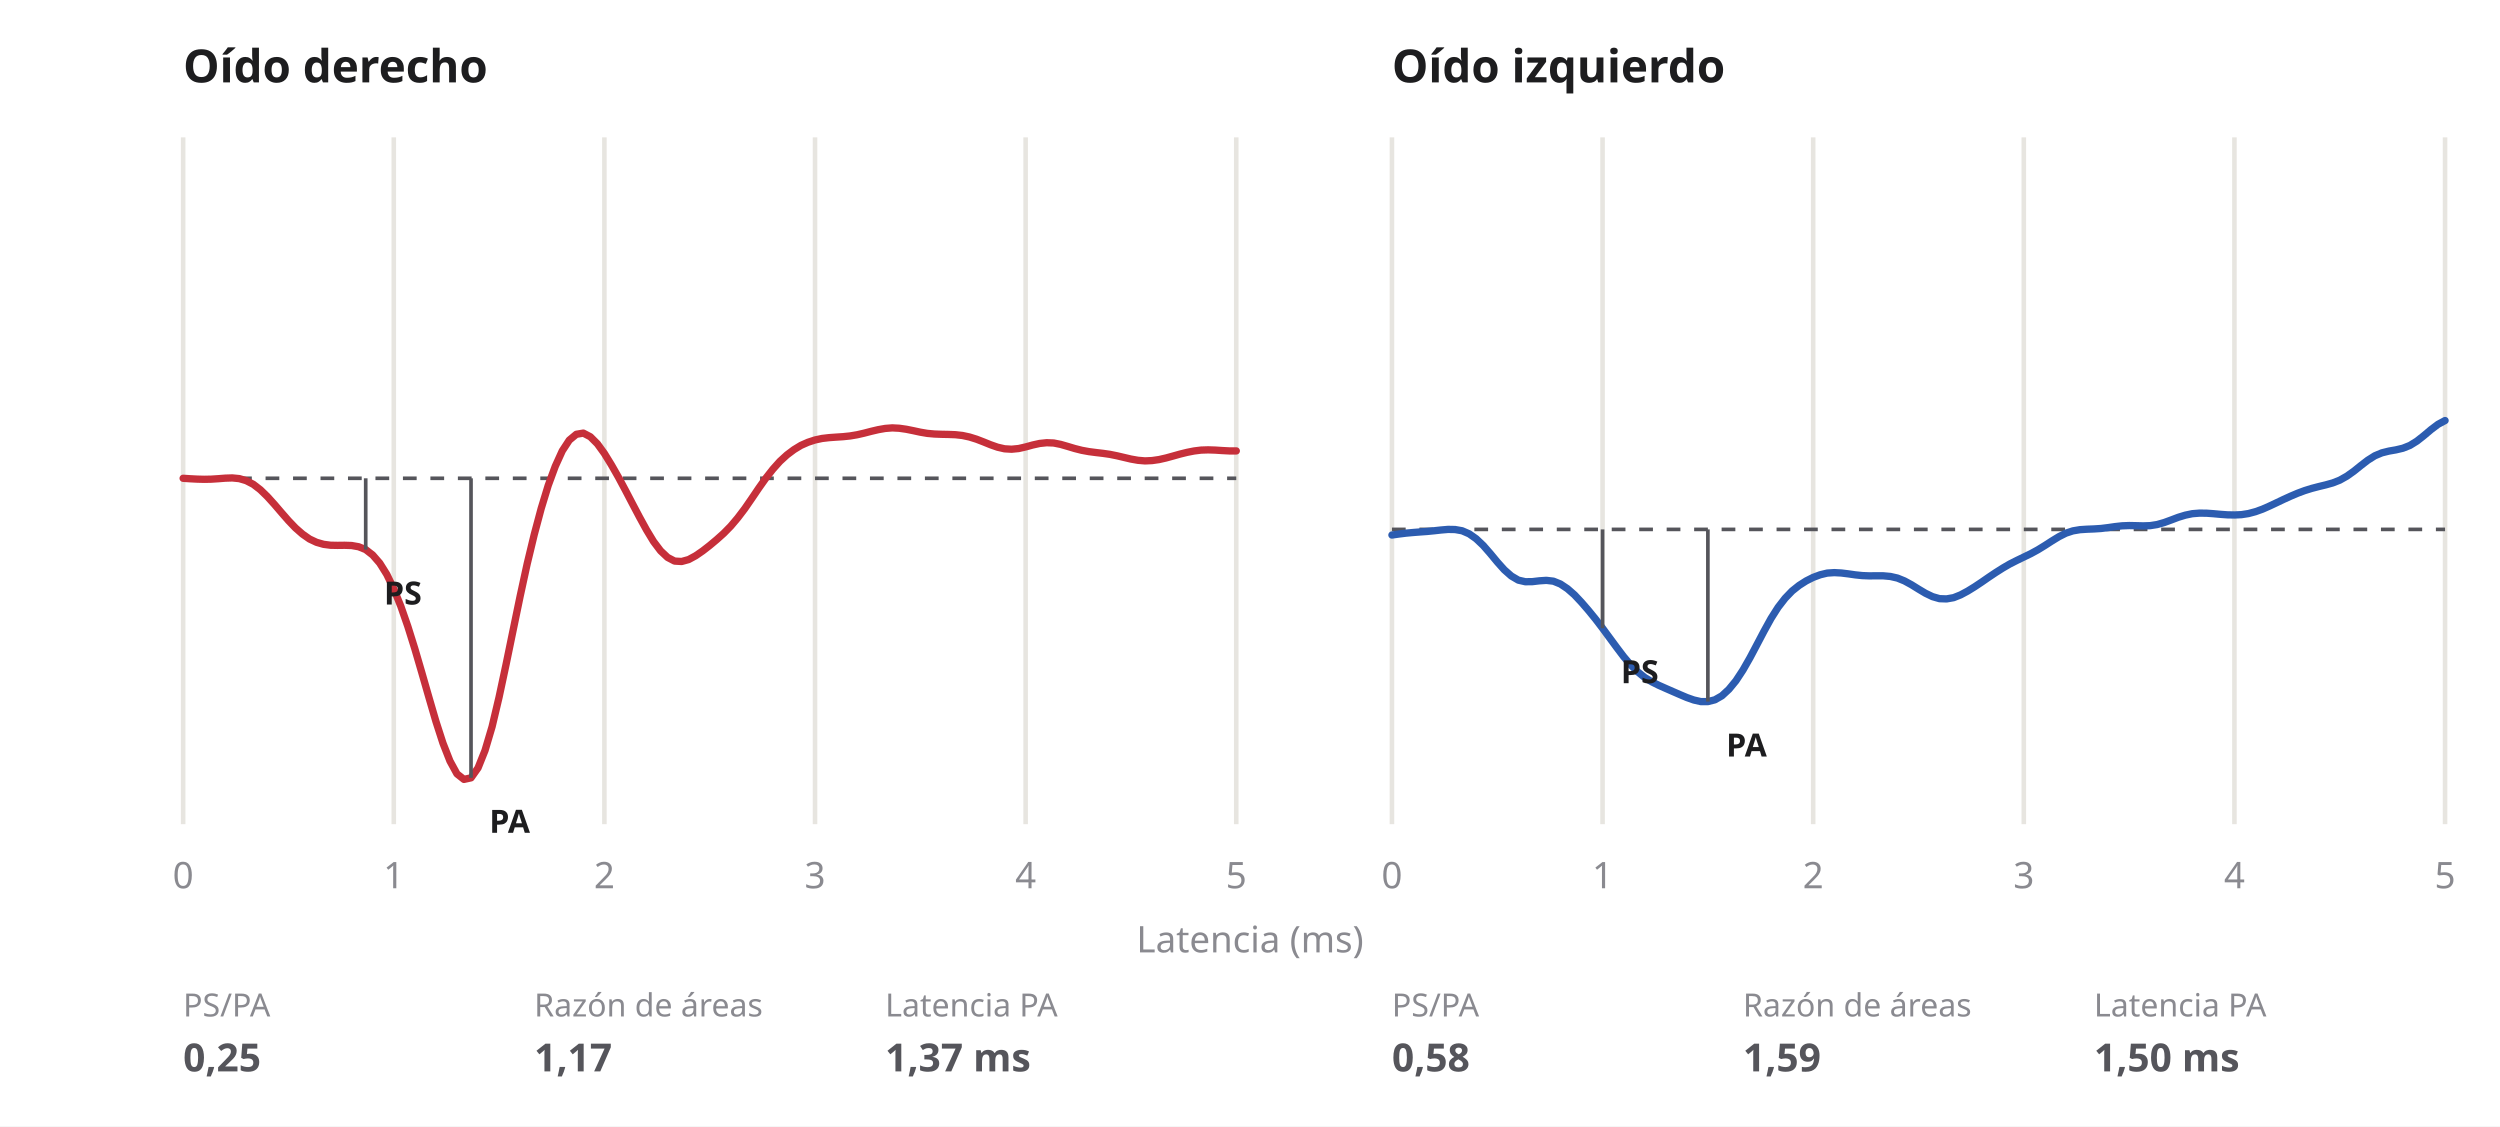
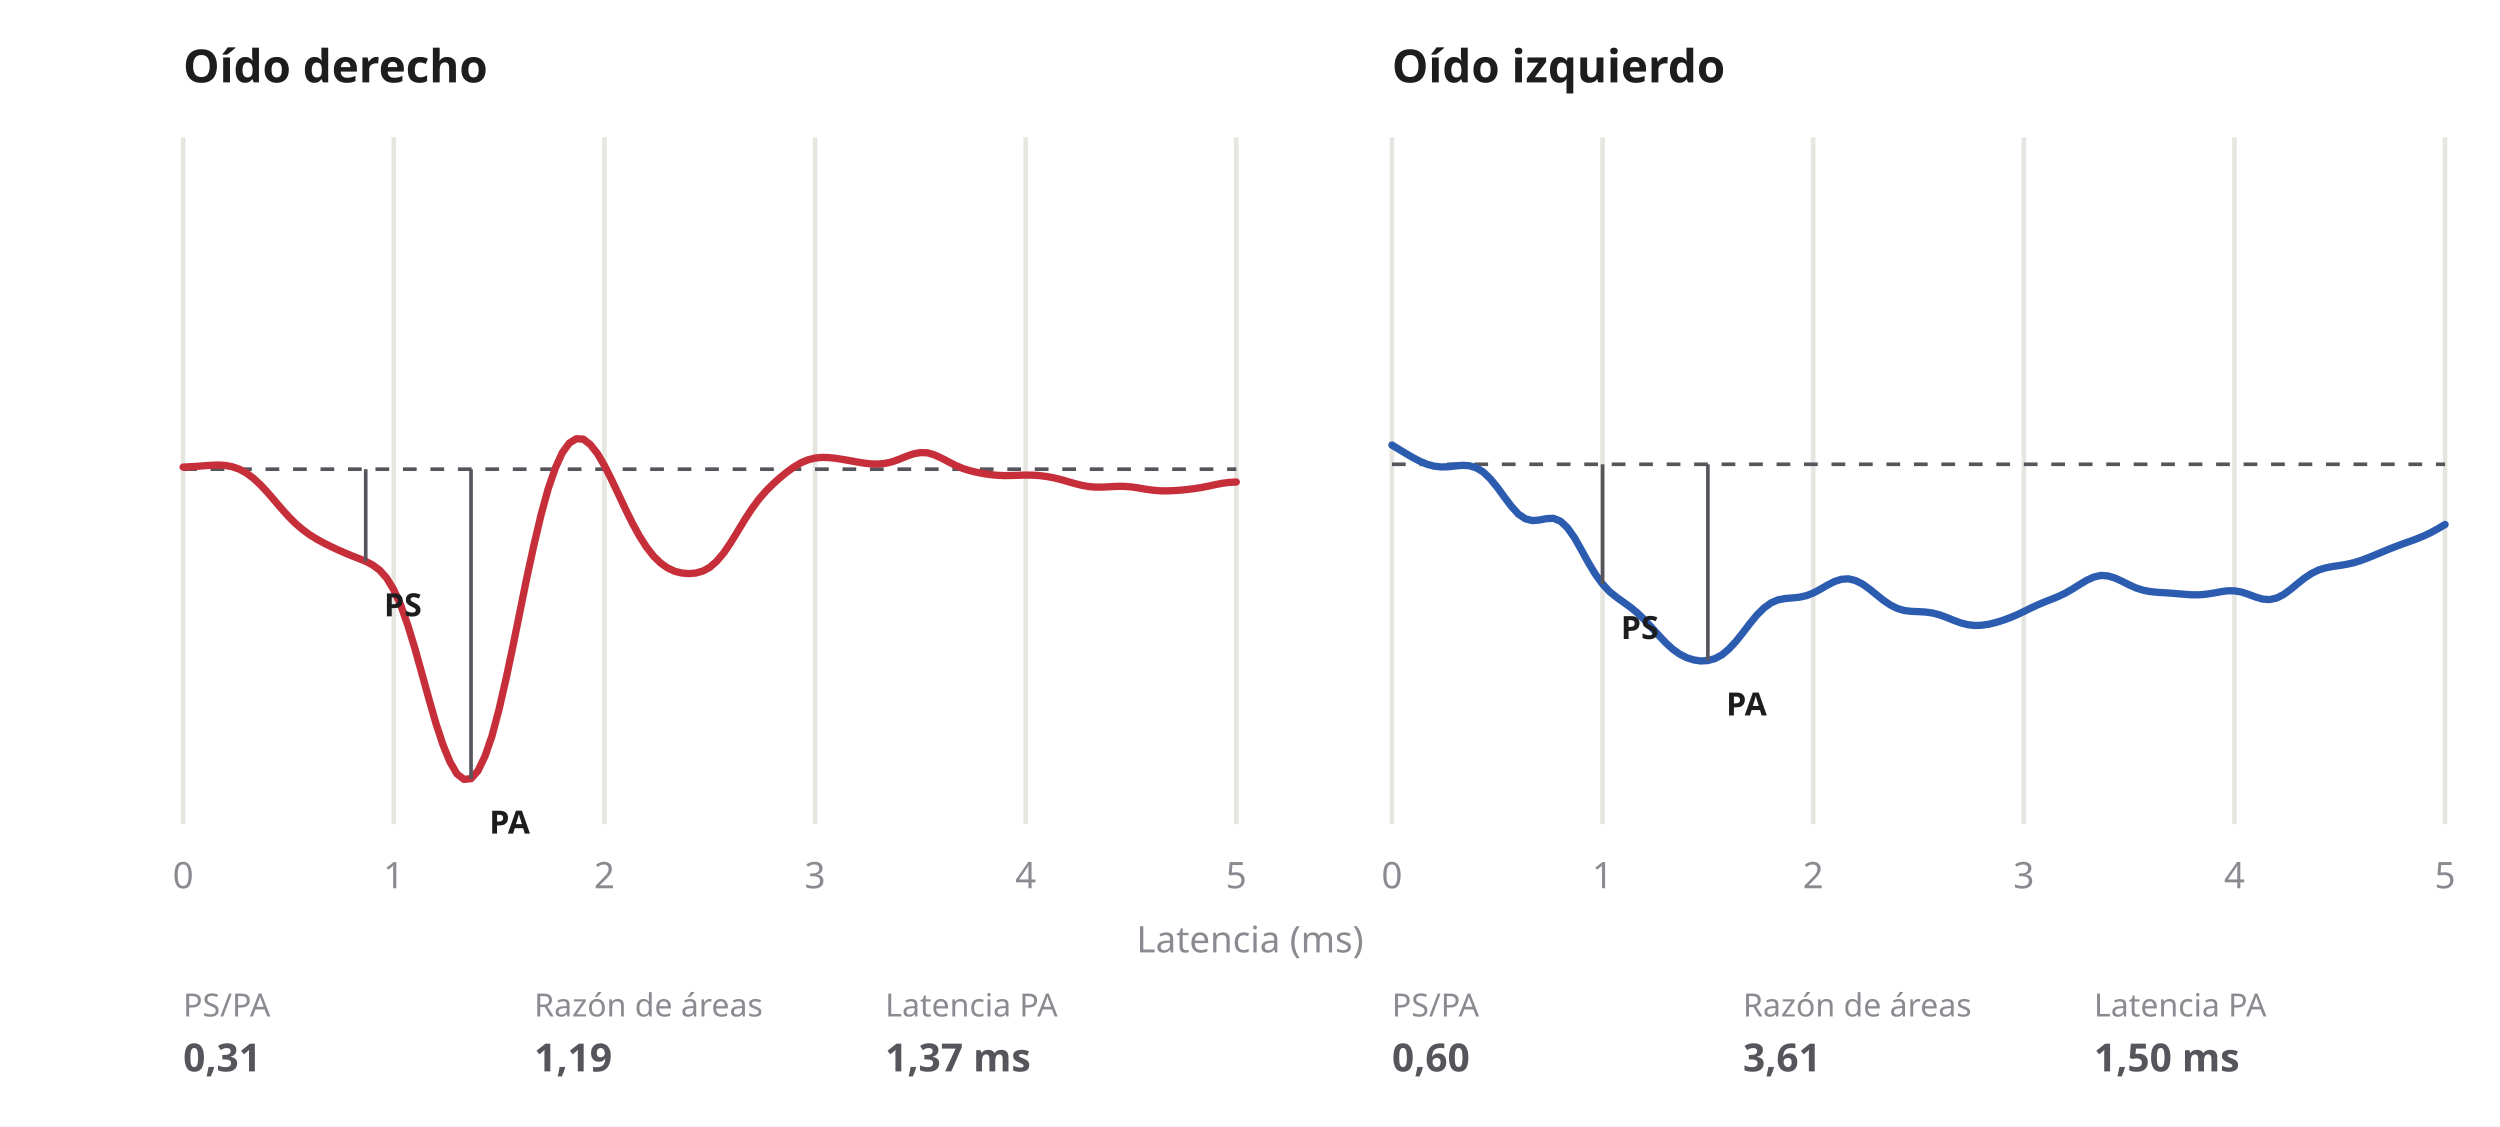
<svg xmlns="http://www.w3.org/2000/svg" viewBox="0 0 546 246" width="546" height="246" font-family="'Plus Jakarta Sans', sans-serif">
  <rect width="100%" height="100%" fill="#ffffff" />
  <line x1="40" y1="30" x2="40" y2="180" stroke="#e7e5e0" stroke-width="1" />
  <text x="40" y="194" font-size="8" fill="#8a8a90" text-anchor="middle" font-weight="400">0</text>
  <line x1="86" y1="30" x2="86" y2="180" stroke="#e7e5e0" stroke-width="1" />
  <text x="86" y="194" font-size="8" fill="#8a8a90" text-anchor="middle" font-weight="400">1</text>
  <line x1="132" y1="30" x2="132" y2="180" stroke="#e7e5e0" stroke-width="1" />
  <text x="132" y="194" font-size="8" fill="#8a8a90" text-anchor="middle" font-weight="400">2</text>
  <line x1="178" y1="30" x2="178" y2="180" stroke="#e7e5e0" stroke-width="1" />
  <text x="178" y="194" font-size="8" fill="#8a8a90" text-anchor="middle" font-weight="400">3</text>
  <line x1="224" y1="30" x2="224" y2="180" stroke="#e7e5e0" stroke-width="1" />
  <text x="224" y="194" font-size="8" fill="#8a8a90" text-anchor="middle" font-weight="400">4</text>
  <line x1="270" y1="30" x2="270" y2="180" stroke="#e7e5e0" stroke-width="1" />
  <text x="270" y="194" font-size="8" fill="#8a8a90" text-anchor="middle" font-weight="400">5</text>
  <text x="40" y="18" font-size="10" fill="#1d1d1f" text-anchor="start" font-weight="600">Oído derecho</text>
-   <line x1="40" y1="104.46" x2="270" y2="104.46" stroke="#55555b" stroke-width="0.8" stroke-dasharray="3 3" />
-   <path d="M40,104.46 L41.53,104.56 L43.07,104.64 L44.6,104.68 L46.13,104.65 L47.67,104.55 L49.2,104.43 L50.73,104.38 L52.27,104.53 L53.8,104.99 L55.33,105.78 L56.87,106.97 L58.4,108.46 L59.93,110.15 L61.47,111.95 L63,113.7 L64.53,115.3 L66.07,116.65 L67.6,117.72 L69.13,118.44 L70.67,118.88 L72.2,119.08 L73.73,119.11 L75.27,119.09 L76.8,119.14 L78.33,119.41 L79.87,120.03 L81.4,121.22 L82.93,122.98 L84.47,125.44 L86,128.61 L87.53,132.38 L89.07,136.81 L90.6,141.7 L92.13,146.93 L93.67,152.29 L95.2,157.54 L96.73,162.28 L98.27,166.21 L99.8,169.01 L101.33,170.22 L102.87,169.88 L104.4,167.72 L105.93,163.9 L107.47,158.71 L109,152.24 L110.53,145.08 L112.07,137.6 L113.6,130.2 L115.13,123.16 L116.67,116.77 L118.2,111.04 L119.73,106.02 L121.27,101.84 L122.8,98.47 L124.33,96.13 L125.87,94.85 L127.4,94.59 L128.93,95.39 L130.47,96.93 L132,99.04 L133.53,101.53 L135.07,104.23 L136.6,107.09 L138.13,110.02 L139.67,112.94 L141.2,115.73 L142.73,118.26 L144.27,120.3 L145.8,121.74 L147.33,122.54 L148.87,122.63 L150.4,122.21 L151.93,121.38 L153.47,120.32 L155,119.13 L156.53,117.85 L158.07,116.47 L159.6,114.91 L161.13,113.1 L162.67,111.07 L164.2,108.85 L165.73,106.59 L167.27,104.42 L168.8,102.47 L170.33,100.76 L171.87,99.35 L173.4,98.2 L174.93,97.27 L176.47,96.59 L178,96.09 L179.53,95.76 L181.07,95.58 L182.6,95.47 L184.13,95.37 L185.67,95.21 L187.2,94.95 L188.73,94.6 L190.27,94.2 L191.8,93.84 L193.33,93.57 L194.87,93.45 L196.4,93.53 L197.93,93.75 L199.47,94.06 L201,94.39 L202.53,94.65 L204.07,94.79 L205.6,94.85 L207.13,94.88 L208.67,94.94 L210.2,95.11 L211.73,95.44 L213.27,95.92 L214.8,96.51 L216.33,97.13 L217.87,97.67 L219.4,98.02 L220.93,98.11 L222.47,97.96 L224,97.61 L225.53,97.19 L227.07,96.85 L228.6,96.69 L230.13,96.75 L231.67,97.06 L233.2,97.5 L234.73,97.96 L236.27,98.35 L237.8,98.63 L239.33,98.83 L240.87,99.01 L242.4,99.23 L243.93,99.54 L245.47,99.9 L247,100.26 L248.53,100.53 L250.07,100.66 L251.6,100.59 L253.13,100.37 L254.67,100.02 L256.2,99.6 L257.73,99.17 L259.27,98.79 L260.8,98.49 L262.33,98.3 L263.87,98.25 L265.4,98.3 L266.93,98.4 L268.47,98.48 L270,98.48" fill="none" stroke="#c62f3a" stroke-width="1.6" stroke-opacity="1.0" stroke-linejoin="round" stroke-linecap="round" />
-   <line x1="79.87" y1="104.46" x2="79.87" y2="120.03" stroke="#55555b" stroke-width="0.8" />
-   <text x="83.87" y="132.03" font-size="7" fill="#1d1d1f" text-anchor="start" font-weight="600">PS</text>
-   <line x1="102.87" y1="104.46" x2="102.87" y2="169.88" stroke="#55555b" stroke-width="0.8" />
-   <text x="106.87" y="181.88" font-size="7" fill="#1d1d1f" text-anchor="start" font-weight="600">PA</text>
+   <line x1="40" y1="102.47" x2="270" y2="102.47" stroke="#55555b" stroke-width="0.8" stroke-dasharray="3 3" />
+   <path d="M40,102.02 L41.53,101.93 L43.07,101.84 L44.6,101.72 L46.13,101.62 L47.67,101.56 L49.2,101.65 L50.73,101.94 L52.27,102.47 L53.8,103.31 L55.33,104.44 L56.87,105.87 L58.4,107.51 L59.93,109.28 L61.47,111.08 L63,112.79 L64.53,114.32 L66.07,115.64 L67.6,116.77 L69.13,117.72 L70.67,118.57 L72.2,119.34 L73.73,120.05 L75.27,120.73 L76.8,121.37 L78.33,121.97 L79.87,122.6 L81.4,123.4 L82.93,124.54 L84.47,126.28 L86,128.82 L87.53,132.2 L89.07,136.56 L90.6,141.58 L92.13,147.06 L93.67,152.63 L95.2,157.96 L96.73,162.62 L98.27,166.38 L99.8,169.03 L101.33,170.22 L102.87,170.06 L104.4,168.34 L105.93,165.14 L107.47,160.67 L109,154.87 L110.53,148.21 L112.07,140.92 L113.6,133.35 L115.13,125.83 L116.67,118.76 L118.2,112.31 L119.73,106.73 L121.27,102.28 L122.8,98.88 L124.33,96.77 L125.87,95.82 L127.4,95.91 L128.93,97.1 L130.47,99.05 L132,101.65 L133.53,104.69 L135.07,107.94 L136.6,111.2 L138.13,114.3 L139.67,117.1 L141.2,119.49 L142.73,121.46 L144.27,122.96 L145.8,124.04 L147.33,124.76 L148.87,125.14 L150.4,125.28 L151.93,125.16 L153.47,124.73 L155,123.92 L156.53,122.57 L158.07,120.75 L159.6,118.5 L161.13,116 L162.67,113.46 L164.2,111.12 L165.73,109.04 L167.27,107.26 L168.8,105.73 L170.33,104.35 L171.87,103.1 L173.4,101.99 L174.93,101.07 L176.47,100.43 L178,100.04 L179.53,99.89 L181.07,99.94 L182.6,100.11 L184.13,100.35 L185.67,100.62 L187.2,100.9 L188.73,101.14 L190.27,101.32 L191.8,101.35 L193.33,101.2 L194.87,100.85 L196.4,100.3 L197.93,99.67 L199.47,99.13 L201,98.85 L202.53,98.89 L204.07,99.34 L205.6,100.04 L207.13,100.85 L208.67,101.63 L210.2,102.28 L211.73,102.77 L213.27,103.14 L214.8,103.44 L216.33,103.66 L217.87,103.81 L219.4,103.87 L220.93,103.85 L222.47,103.8 L224,103.76 L225.53,103.77 L227.07,103.87 L228.6,104.07 L230.13,104.35 L231.67,104.73 L233.2,105.17 L234.73,105.61 L236.27,105.99 L237.8,106.27 L239.33,106.39 L240.87,106.38 L242.4,106.3 L243.93,106.22 L245.47,106.22 L247,106.33 L248.53,106.55 L250.07,106.82 L251.6,107.04 L253.13,107.18 L254.67,107.21 L256.2,107.16 L257.73,107.06 L259.27,106.91 L260.8,106.72 L262.33,106.48 L263.87,106.18 L265.4,105.85 L266.93,105.55 L268.47,105.35 L270,105.27" fill="none" stroke="#c62f3a" stroke-width="1.6" stroke-opacity="1.0" stroke-linejoin="round" stroke-linecap="round" />
+   <line x1="79.87" y1="102.47" x2="79.87" y2="122.6" stroke="#55555b" stroke-width="0.8" />
+   <text x="83.87" y="134.6" font-size="7" fill="#1d1d1f" text-anchor="start" font-weight="600">PS</text>
+   <line x1="102.87" y1="102.47" x2="102.87" y2="170.06" stroke="#55555b" stroke-width="0.8" />
+   <text x="106.87" y="182.06" font-size="7" fill="#1d1d1f" text-anchor="start" font-weight="600">PA</text>
  <text x="40" y="222" font-size="7" fill="#8a8a90" text-anchor="start" font-weight="400">PS/PA</text>
-   <text x="40" y="234" font-size="8.5" fill="#55555b" text-anchor="start" font-weight="600">0,25</text>
+   <text x="40" y="234" font-size="8.5" fill="#55555b" text-anchor="start" font-weight="600">0,31</text>
  <text x="116.67" y="222" font-size="7" fill="#8a8a90" text-anchor="start" font-weight="400">Razón de áreas</text>
-   <text x="116.67" y="234" font-size="8.5" fill="#55555b" text-anchor="start" font-weight="600">1,17</text>
+   <text x="116.67" y="234" font-size="8.5" fill="#55555b" text-anchor="start" font-weight="600">1,19</text>
  <text x="193.33" y="222" font-size="7" fill="#8a8a90" text-anchor="start" font-weight="400">Latencia PA</text>
  <text x="193.33" y="234" font-size="8.5" fill="#55555b" text-anchor="start" font-weight="600">1,37 ms</text>
  <line x1="304" y1="30" x2="304" y2="180" stroke="#e7e5e0" stroke-width="1" />
  <text x="304" y="194" font-size="8" fill="#8a8a90" text-anchor="middle" font-weight="400">0</text>
  <line x1="350" y1="30" x2="350" y2="180" stroke="#e7e5e0" stroke-width="1" />
  <text x="350" y="194" font-size="8" fill="#8a8a90" text-anchor="middle" font-weight="400">1</text>
  <line x1="396" y1="30" x2="396" y2="180" stroke="#e7e5e0" stroke-width="1" />
  <text x="396" y="194" font-size="8" fill="#8a8a90" text-anchor="middle" font-weight="400">2</text>
  <line x1="442" y1="30" x2="442" y2="180" stroke="#e7e5e0" stroke-width="1" />
  <text x="442" y="194" font-size="8" fill="#8a8a90" text-anchor="middle" font-weight="400">3</text>
  <line x1="488" y1="30" x2="488" y2="180" stroke="#e7e5e0" stroke-width="1" />
  <text x="488" y="194" font-size="8" fill="#8a8a90" text-anchor="middle" font-weight="400">4</text>
  <line x1="534" y1="30" x2="534" y2="180" stroke="#e7e5e0" stroke-width="1" />
  <text x="534" y="194" font-size="8" fill="#8a8a90" text-anchor="middle" font-weight="400">5</text>
  <text x="304" y="18" font-size="10" fill="#1d1d1f" text-anchor="start" font-weight="600">Oído izquierdo</text>
-   <line x1="304" y1="115.62" x2="534" y2="115.62" stroke="#55555b" stroke-width="0.8" stroke-dasharray="3 3" />
-   <path d="M304,116.85 L305.53,116.63 L307.07,116.44 L308.6,116.3 L310.13,116.18 L311.67,116.07 L313.2,115.92 L314.73,115.75 L316.27,115.62 L317.8,115.65 L319.33,115.92 L320.87,116.59 L322.4,117.67 L323.93,119.12 L325.47,120.88 L327,122.73 L328.53,124.44 L330.07,125.8 L331.6,126.7 L333.13,127.05 L334.67,127.03 L336.2,126.85 L337.73,126.75 L339.27,126.93 L340.8,127.55 L342.33,128.57 L343.87,129.92 L345.4,131.55 L346.93,133.32 L348.47,135.21 L350,137.21 L351.53,139.29 L353.07,141.38 L354.6,143.4 L356.13,145.21 L357.67,146.73 L359.2,147.96 L360.73,148.9 L362.27,149.67 L363.8,150.35 L365.33,151.02 L366.87,151.69 L368.4,152.34 L369.93,152.88 L371.47,153.23 L373,153.23 L374.53,152.84 L376.07,151.96 L377.6,150.54 L379.13,148.68 L380.67,146.33 L382.2,143.65 L383.73,140.76 L385.27,137.83 L386.8,135.06 L388.33,132.65 L389.87,130.66 L391.4,129.07 L392.93,127.85 L394.47,126.87 L396,126.1 L397.53,125.53 L399.07,125.16 L400.6,125.06 L402.13,125.14 L403.67,125.33 L405.2,125.55 L406.73,125.71 L408.27,125.77 L409.8,125.75 L411.33,125.76 L412.87,125.9 L414.4,126.25 L415.93,126.87 L417.47,127.71 L419,128.66 L420.53,129.57 L422.07,130.31 L423.6,130.75 L425.13,130.8 L426.67,130.53 L428.2,129.92 L429.73,129.1 L431.27,128.15 L432.8,127.13 L434.33,126.07 L435.87,125.04 L437.4,124.07 L438.93,123.18 L440.47,122.4 L442,121.66 L443.53,120.92 L445.07,120.08 L446.6,119.14 L448.13,118.15 L449.67,117.21 L451.2,116.44 L452.73,115.94 L454.27,115.68 L455.8,115.58 L457.33,115.52 L458.87,115.42 L460.4,115.23 L461.93,115.01 L463.47,114.84 L465,114.78 L466.53,114.81 L468.07,114.85 L469.6,114.8 L471.13,114.56 L472.67,114.12 L474.2,113.56 L475.73,112.98 L477.27,112.51 L478.8,112.19 L480.33,112.07 L481.87,112.08 L483.4,112.19 L484.93,112.33 L486.47,112.44 L488,112.47 L489.53,112.4 L491.07,112.16 L492.6,111.75 L494.13,111.2 L495.67,110.52 L497.2,109.8 L498.73,109.07 L500.27,108.37 L501.8,107.72 L503.33,107.15 L504.87,106.67 L506.4,106.27 L507.93,105.9 L509.47,105.47 L511,104.87 L512.53,104.01 L514.07,102.92 L515.6,101.69 L517.13,100.51 L518.67,99.54 L520.2,98.9 L521.73,98.52 L523.27,98.25 L524.8,97.89 L526.33,97.28 L527.87,96.33 L529.4,95.12 L530.93,93.83 L532.47,92.67 L534,91.85" fill="none" stroke="#2c5cb0" stroke-width="1.6" stroke-opacity="1.0" stroke-linejoin="round" stroke-linecap="round" />
-   <line x1="350" y1="115.62" x2="350" y2="137.21" stroke="#55555b" stroke-width="0.8" />
-   <text x="354" y="149.21" font-size="7" fill="#1d1d1f" text-anchor="start" font-weight="600">PS</text>
-   <line x1="373" y1="115.62" x2="373" y2="153.23" stroke="#55555b" stroke-width="0.8" />
-   <text x="377" y="165.23" font-size="7" fill="#1d1d1f" text-anchor="start" font-weight="600">PA</text>
+   <line x1="304" y1="101.4" x2="534" y2="101.4" stroke="#55555b" stroke-width="0.8" stroke-dasharray="3 3" />
+   <path d="M304,97.2 L305.53,98.13 L307.07,99.06 L308.6,99.96 L310.13,100.75 L311.67,101.4 L313.2,101.81 L314.73,101.98 L316.27,101.94 L317.8,101.77 L319.33,101.63 L320.87,101.71 L322.4,102.17 L323.93,103.08 L325.47,104.56 L327,106.43 L328.53,108.53 L330.07,110.57 L331.6,112.27 L333.13,113.3 L334.67,113.7 L336.2,113.57 L337.73,113.27 L339.27,113.2 L340.8,113.82 L342.33,115.26 L343.87,117.44 L345.4,120.14 L346.93,122.93 L348.47,125.47 L350,127.56 L351.53,129.21 L353.07,130.45 L354.6,131.54 L356.13,132.64 L357.67,133.92 L359.2,135.4 L360.73,137.06 L362.27,138.77 L363.8,140.39 L365.33,141.78 L366.87,142.88 L368.4,143.65 L369.93,144.13 L371.47,144.36 L373,144.26 L374.53,143.84 L376.07,143.02 L377.6,141.74 L379.13,140.09 L380.67,138.16 L382.2,136.16 L383.73,134.29 L385.27,132.77 L386.8,131.66 L388.33,131.01 L389.87,130.72 L391.4,130.59 L392.93,130.44 L394.47,130.11 L396,129.52 L397.53,128.71 L399.07,127.82 L400.6,127.03 L402.13,126.52 L403.67,126.41 L405.2,126.78 L406.73,127.53 L408.27,128.63 L409.8,129.87 L411.33,131.1 L412.87,132.14 L414.4,132.9 L415.93,133.34 L417.47,133.52 L419,133.58 L420.53,133.67 L422.07,133.88 L423.6,134.28 L425.13,134.84 L426.67,135.47 L428.2,136.03 L429.73,136.42 L431.27,136.61 L432.8,136.55 L434.33,136.33 L435.87,135.96 L437.4,135.49 L438.93,134.93 L440.47,134.28 L442,133.55 L443.53,132.8 L445.07,132.09 L446.6,131.44 L448.13,130.84 L449.67,130.21 L451.2,129.47 L452.73,128.58 L454.27,127.61 L455.8,126.7 L457.33,126.01 L458.87,125.67 L460.4,125.79 L461.93,126.25 L463.47,126.96 L465,127.73 L466.53,128.42 L468.07,128.9 L469.6,129.2 L471.13,129.36 L472.67,129.45 L474.2,129.55 L475.73,129.68 L477.27,129.81 L478.8,129.91 L480.33,129.9 L481.87,129.77 L483.4,129.53 L484.93,129.25 L486.47,129.03 L488,129.04 L489.53,129.3 L491.07,129.8 L492.6,130.38 L494.13,130.84 L495.67,130.95 L497.2,130.62 L498.73,129.85 L500.27,128.72 L501.8,127.45 L503.33,126.24 L504.87,125.23 L506.4,124.48 L507.93,124.02 L509.47,123.72 L511,123.49 L512.53,123.24 L514.07,122.9 L515.6,122.42 L517.13,121.85 L518.67,121.22 L520.2,120.58 L521.73,119.94 L523.27,119.34 L524.8,118.77 L526.33,118.23 L527.87,117.66 L529.4,117.03 L530.93,116.3 L532.47,115.46 L534,114.55" fill="none" stroke="#2c5cb0" stroke-width="1.6" stroke-opacity="1.0" stroke-linejoin="round" stroke-linecap="round" />
+   <line x1="350" y1="101.4" x2="350" y2="127.56" stroke="#55555b" stroke-width="0.8" />
+   <text x="354" y="139.56" font-size="7" fill="#1d1d1f" text-anchor="start" font-weight="600">PS</text>
+   <line x1="373" y1="101.4" x2="373" y2="144.26" stroke="#55555b" stroke-width="0.8" />
+   <text x="377" y="156.26" font-size="7" fill="#1d1d1f" text-anchor="start" font-weight="600">PA</text>
  <text x="304" y="222" font-size="7" fill="#8a8a90" text-anchor="start" font-weight="400">PS/PA</text>
-   <text x="304" y="234" font-size="8.5" fill="#55555b" text-anchor="start" font-weight="600">0,58</text>
+   <text x="304" y="234" font-size="8.5" fill="#55555b" text-anchor="start" font-weight="600">0,60</text>
  <text x="380.67" y="222" font-size="7" fill="#8a8a90" text-anchor="start" font-weight="400">Razón de áreas</text>
-   <text x="380.67" y="234" font-size="8.5" fill="#55555b" text-anchor="start" font-weight="600">1,59</text>
+   <text x="380.67" y="234" font-size="8.5" fill="#55555b" text-anchor="start" font-weight="600">3,61</text>
  <text x="457.33" y="222" font-size="7" fill="#8a8a90" text-anchor="start" font-weight="400">Latencia PA</text>
  <text x="457.33" y="234" font-size="8.5" fill="#55555b" text-anchor="start" font-weight="600">1,50 ms</text>
  <text x="273" y="208" font-size="8" fill="#8a8a90" text-anchor="middle" font-weight="400">Latencia (ms)</text>
</svg>
